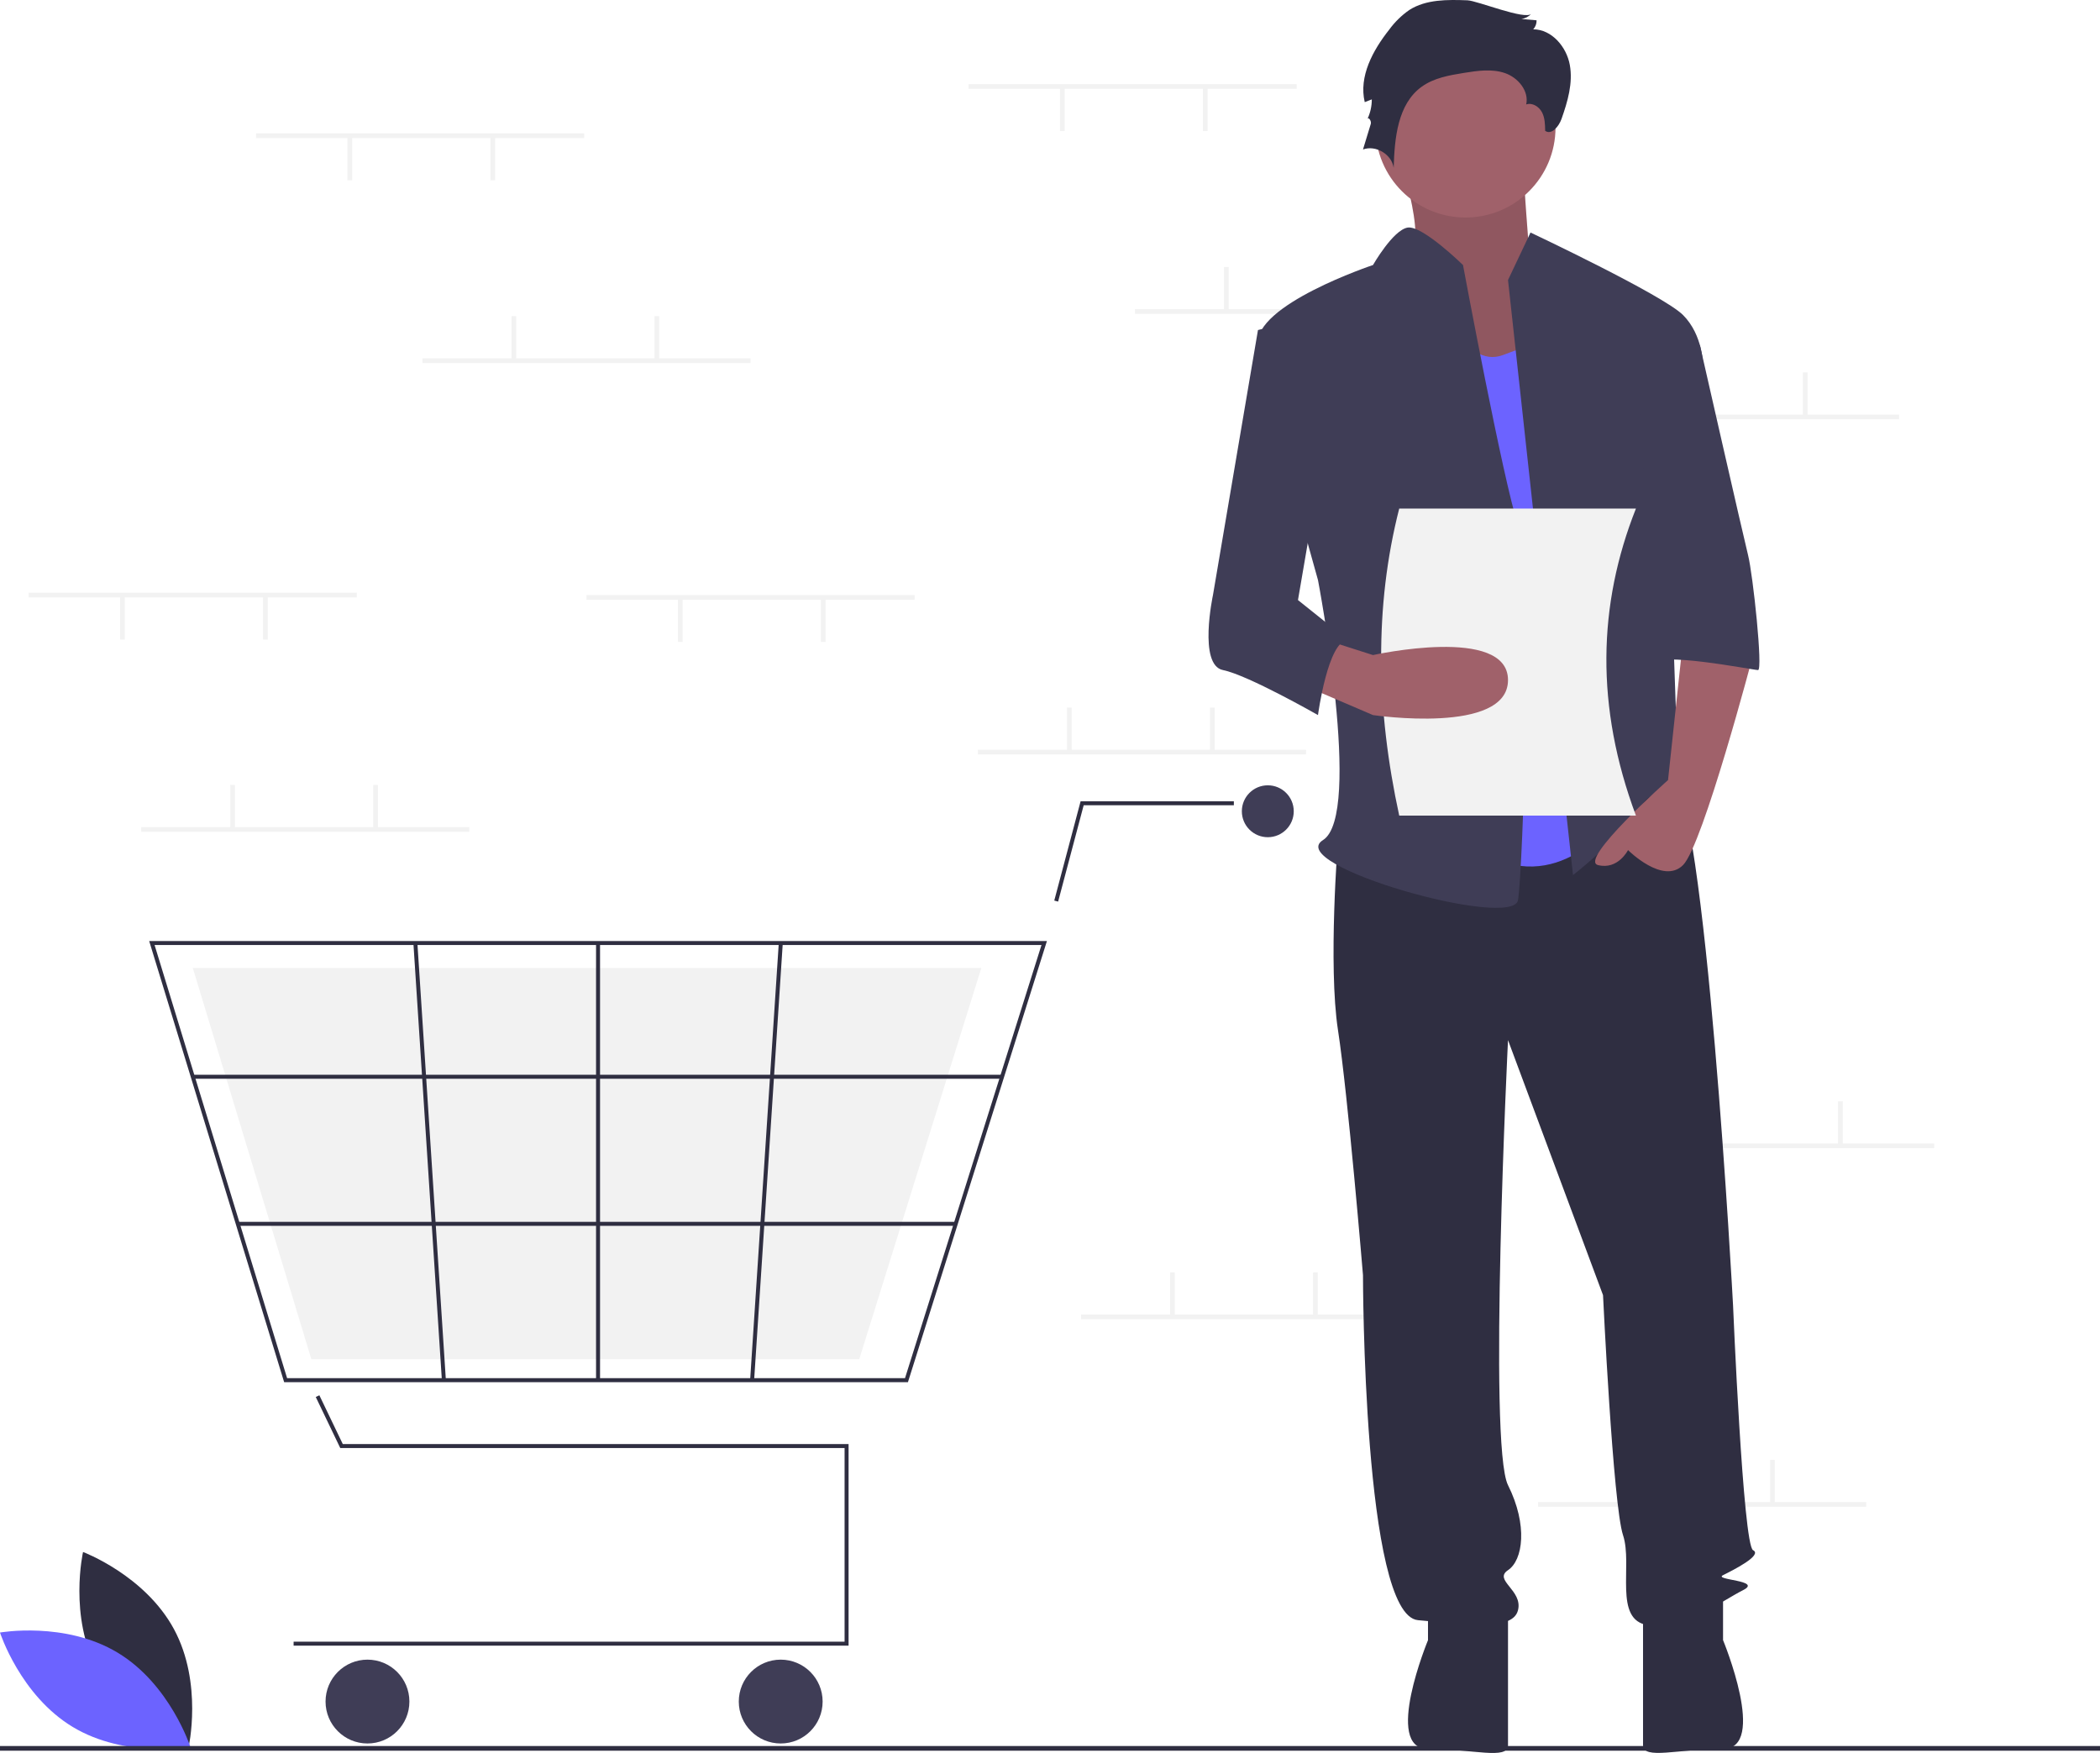
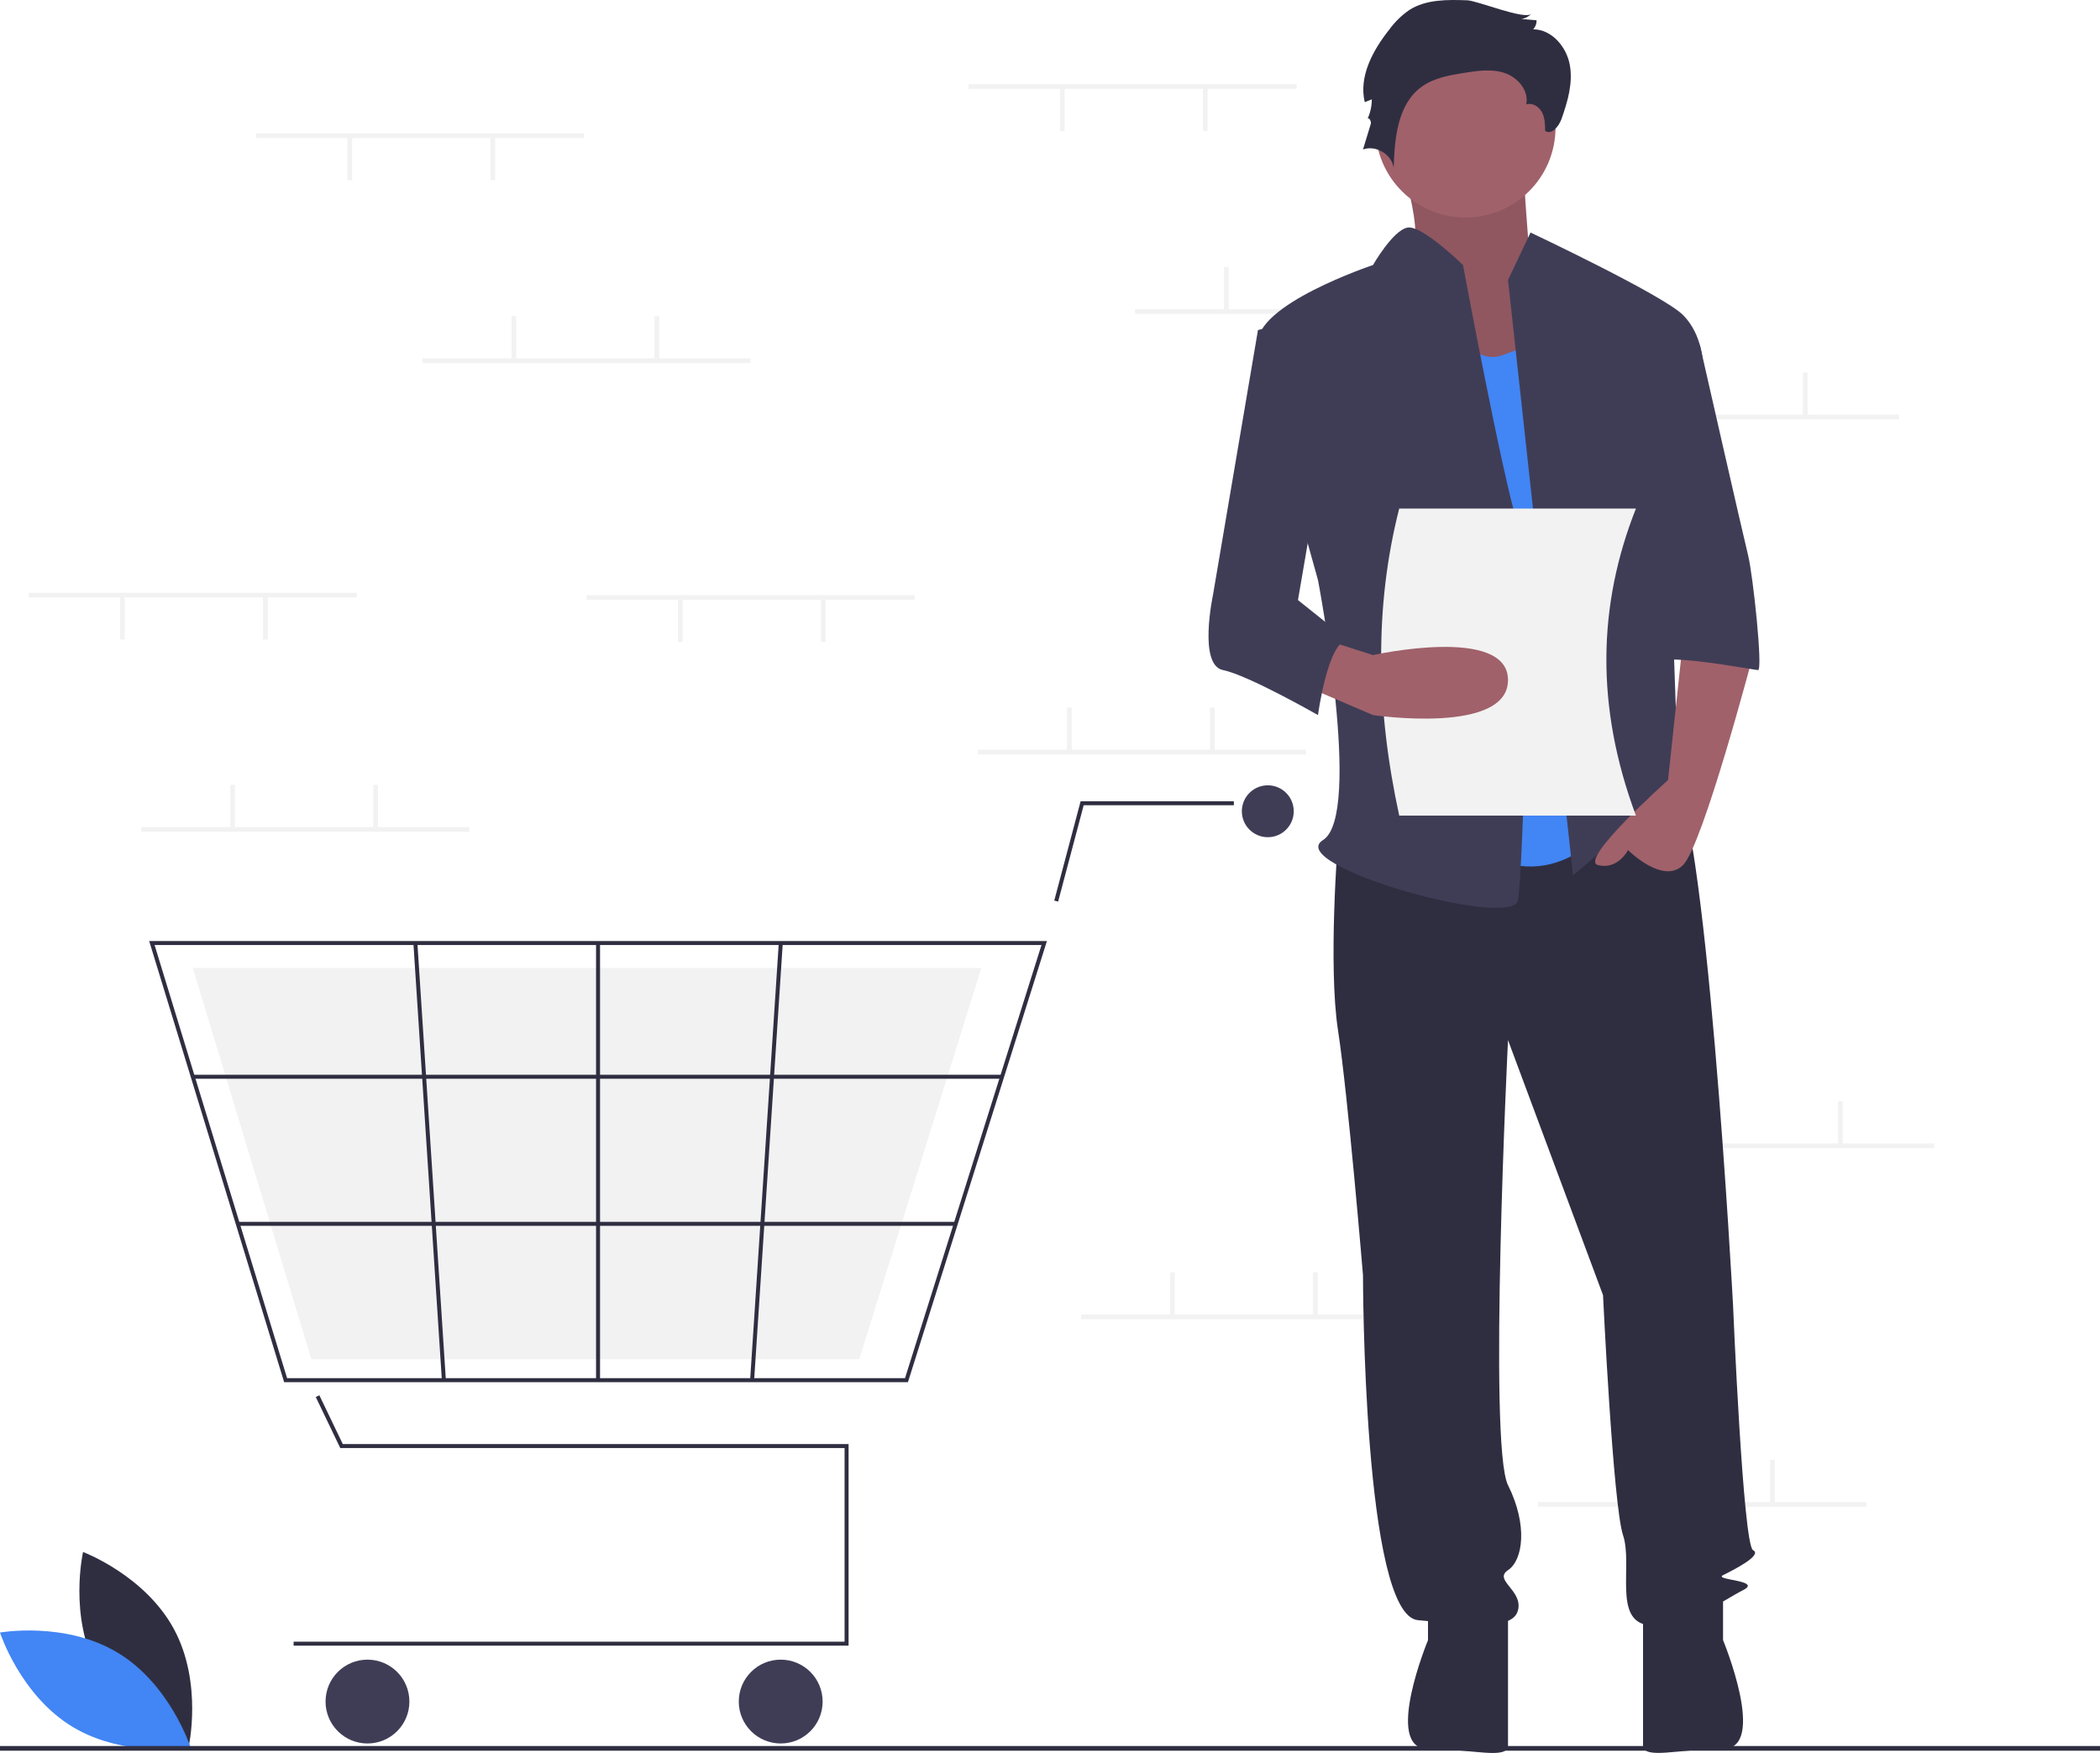
<svg xmlns="http://www.w3.org/2000/svg" id="ffc6eb9a-0ec0-429c-85a8-ff38b44048bf" data-name="Layer 1" width="896" height="747.971" viewBox="0 0 896 747.971">
  <path d="M193.634,788.752c12.428,23.049,38.806,32.944,38.806,32.944s6.227-27.475-6.201-50.524-38.806-32.944-38.806-32.944S181.206,765.703,193.634,788.752Z" transform="translate(-152 -76.01429)" fill="#2f2e41" />
-   <path d="M202.177,781.169c22.438,13.5,31.08,40.314,31.08,40.314s-27.738,4.927-50.177-8.573S152,772.596,152,772.596,179.738,767.67,202.177,781.169Z" transform="translate(-152 -76.01429)" fill="#6c63ff" />
+   <path d="M202.177,781.169c22.438,13.5,31.08,40.314,31.08,40.314s-27.738,4.927-50.177-8.573S152,772.596,152,772.596,179.738,767.67,202.177,781.169Z" transform="translate(-152 -76.01429)" fill="#4285f4" />
  <rect x="413.248" y="35.908" width="140" height="2" fill="#f2f2f2" />
  <rect x="513.249" y="37.408" width="2" height="18.5" fill="#f2f2f2" />
  <rect x="452.248" y="37.408" width="2" height="18.5" fill="#f2f2f2" />
  <rect x="484.248" y="131.908" width="140" height="2" fill="#f2f2f2" />
  <rect x="522.249" y="113.908" width="2" height="18.5" fill="#f2f2f2" />
  <rect x="583.249" y="113.908" width="2" height="18.5" fill="#f2f2f2" />
  <rect x="670.249" y="176.908" width="140" height="2" fill="#f2f2f2" />
  <rect x="708.249" y="158.908" width="2" height="18.5" fill="#f2f2f2" />
  <rect x="769.249" y="158.908" width="2" height="18.5" fill="#f2f2f2" />
  <rect x="656.249" y="640.908" width="140" height="2" fill="#f2f2f2" />
  <rect x="694.249" y="622.908" width="2" height="18.5" fill="#f2f2f2" />
  <rect x="755.249" y="622.908" width="2" height="18.5" fill="#f2f2f2" />
  <rect x="417.248" y="319.908" width="140" height="2" fill="#f2f2f2" />
  <rect x="455.248" y="301.908" width="2" height="18.5" fill="#f2f2f2" />
  <rect x="516.249" y="301.908" width="2" height="18.5" fill="#f2f2f2" />
  <rect x="461.248" y="560.908" width="140" height="2" fill="#f2f2f2" />
  <rect x="499.248" y="542.908" width="2" height="18.5" fill="#f2f2f2" />
  <rect x="560.249" y="542.908" width="2" height="18.5" fill="#f2f2f2" />
  <rect x="685.249" y="487.908" width="140" height="2" fill="#f2f2f2" />
  <rect x="723.249" y="469.908" width="2" height="18.5" fill="#f2f2f2" />
  <rect x="784.249" y="469.908" width="2" height="18.5" fill="#f2f2f2" />
  <polygon points="362.06 702.184 125.274 702.184 125.274 700.481 360.356 700.481 360.356 617.861 145.18 617.861 134.727 596.084 136.263 595.347 146.252 616.157 362.06 616.157 362.06 702.184" fill="#2f2e41" />
  <circle cx="156.789" cy="726.033" r="17.887" fill="#3f3d56" />
  <circle cx="333.101" cy="726.033" r="17.887" fill="#3f3d56" />
  <circle cx="540.927" cy="346.153" r="11.073" fill="#3f3d56" />
  <path d="M539.385,665.767H273.237L215.648,477.531H598.693l-.349,1.108Zm-264.889-1.704H538.136l58.234-184.83H217.951Z" transform="translate(-152 -76.01429)" fill="#2f2e41" />
  <polygon points="366.61 579.958 132.842 579.958 82.26 413.015 418.701 413.015 418.395 413.998 366.61 579.958" fill="#f2f2f2" />
  <polygon points="451.465 384.7 449.818 384.263 461.059 341.894 526.448 341.894 526.448 343.598 462.37 343.598 451.465 384.7" fill="#2f2e41" />
  <rect x="82.258" y="458.584" width="345.293" height="1.704" fill="#2f2e41" />
  <rect x="101.459" y="521.344" width="306.319" height="1.704" fill="#2f2e41" />
  <rect x="254.314" y="402.368" width="1.704" height="186.533" fill="#2f2e41" />
  <rect x="385.557" y="570.797" width="186.929" height="1.704" transform="translate(-274.7392 936.235) rotate(-86.24919)" fill="#2f2e41" />
  <rect x="334.457" y="478.185" width="1.704" height="186.929" transform="translate(-188.4687 -52.99638) rotate(-3.729)" fill="#2f2e41" />
  <rect y="745" width="896" height="2" fill="#2f2e41" />
  <path d="M747.411,137.89s14.618,41.606,5.622,48.007S783.394,244.573,783.394,244.573l47.229-12.802-25.863-43.74s-3.373-43.74-3.373-50.141S747.411,137.89,747.411,137.89Z" transform="translate(-152 -76.01429)" fill="#a0616a" />
  <path d="M747.411,137.89s14.618,41.606,5.622,48.007S783.394,244.573,783.394,244.573l47.229-12.802-25.863-43.74s-3.373-43.74-3.373-50.141S747.411,137.89,747.411,137.89Z" transform="translate(-152 -76.01429)" opacity="0.1" />
  <path d="M722.874,434.468s-4.267,53.341,0,81.079,10.668,104.549,10.668,104.549,0,145.089,23.47,147.222,40.539,4.267,42.673-4.267-10.668-12.802-4.267-17.069,8.535-19.203,0-36.272,0-189.895,0-189.895l40.539,108.816s4.267,89.614,8.535,102.415-4.267,36.272,10.668,38.406,32.005-10.668,40.539-14.936-12.802-4.267-8.535-6.401,17.069-8.535,12.802-10.668-8.535-104.549-8.535-104.549S879.697,414.199,864.762,405.664s-24.537,6.166-24.537,6.166Z" transform="translate(-152 -76.01429)" fill="#2f2e41" />
  <path d="M761.279,758.784v17.069s-19.203,46.399,0,46.399,34.138,4.808,34.138-1.593V763.051Z" transform="translate(-152 -76.01429)" fill="#2f2e41" />
  <path d="M887.165,758.754v17.069s19.203,46.399,0,46.399-34.138,4.808-34.138-1.593V763.021Z" transform="translate(-152 -76.01429)" fill="#2f2e41" />
  <circle cx="625.282" cy="54.408" r="38.406" fill="#a0616a" />
-   <path d="M765.547,201.9s10.668,32.005,27.738,25.604l17.069-6.401L840.225,425.934s-23.47,34.138-57.609,12.802S765.547,201.9,765.547,201.9Z" transform="translate(-152 -76.01429)" fill="#6c63ff" />
+   <path d="M765.547,201.9s10.668,32.005,27.738,25.604l17.069-6.401L840.225,425.934s-23.47,34.138-57.609,12.802S765.547,201.9,765.547,201.9Z" transform="translate(-152 -76.01429)" fill="#4285f4" />
  <path d="M795.418,195.499l9.601-20.27s56.542,26.671,65.076,35.205,8.535,21.337,8.535,21.337l-14.936,53.341s4.267,117.351,4.267,121.618,14.936,27.738,4.267,19.203-12.802-17.069-21.337-4.267-27.738,27.738-27.738,27.738Z" transform="translate(-152 -76.01429)" fill="#3f3d56" />
  <path d="M870.096,349.122l-6.401,59.742s-38.406,34.138-29.871,36.272,12.802-6.401,12.802-6.401,14.936,14.936,23.47,6.401S899.967,355.523,899.967,355.523Z" transform="translate(-152 -76.01429)" fill="#a0616a" />
  <path d="M778.1,76.144c-8.514-.304-17.625-.455-24.804,4.133a36.313,36.313,0,0,0-8.572,8.392c-6.992,8.838-13.033,19.959-10.436,30.925l3.016-1.176a19.751,19.751,0,0,1-1.905,8.463c.425-1.235,1.847.762,1.466,2.011L733.543,139.792c5.462-2.002,12.257,2.052,13.088,7.81.38-12.661,1.693-27.18,11.964-34.593,5.18-3.739,11.735-4.88,18.042-5.894,5.818-.935,11.918-1.827,17.491.089s10.319,7.615,9.055,13.371c2.57-.885,5.444.906,6.713,3.309s1.337,5.237,1.375,7.955c2.739,1.936,5.856-1.908,6.973-5.071,2.62-7.424,4.949-15.327,3.538-23.073s-7.723-15.148-15.596-15.174a5.467,5.467,0,0,0,1.422-3.849l-6.489-.548a7.172,7.172,0,0,0,4.286-2.26C802.798,84.731,782.313,76.295,778.1,76.144Z" transform="translate(-152 -76.01429)" fill="#2f2e41" />
  <path d="M776.215,189.098s-17.369-17.021-23.62-15.978S737.809,189.098,737.809,189.098s-51.208,17.069-49.074,34.138S714.339,323.518,714.339,323.518s19.203,100.282,2.134,110.95,81.079,38.406,83.213,25.604,6.401-140.821,0-160.024S776.215,189.098,776.215,189.098Z" transform="translate(-152 -76.01429)" fill="#3f3d56" />
  <path d="M850.893,223.236h26.383S895.7,304.315,897.833,312.85s6.401,49.074,4.267,49.074-44.807-8.535-44.807-2.134Z" transform="translate(-152 -76.01429)" fill="#3f3d56" />
  <path d="M850,424.014H749c-9.856-45.34-10.68-89.146,0-131H850C833.701,334.115,832.682,377.621,850,424.014Z" transform="translate(-152 -76.01429)" fill="#f2f2f2" />
  <path d="M707.938,368.325,737.809,381.127s57.609,8.535,57.609-14.936-57.609-10.668-57.609-10.668L718.605,349.383Z" transform="translate(-152 -76.01429)" fill="#a0616a" />
  <path d="M714.339,210.435l-25.604,6.401L669.532,329.919s-6.401,29.871,4.267,32.005S714.339,381.127,714.339,381.127s4.267-32.005,12.802-32.005L705.804,332.053,718.606,257.375Z" transform="translate(-152 -76.01429)" fill="#3f3d56" />
  <rect x="60.248" y="352.908" width="140" height="2" fill="#f2f2f2" />
  <rect x="98.249" y="334.908" width="2" height="18.5" fill="#f2f2f2" />
  <rect x="159.249" y="334.908" width="2" height="18.5" fill="#f2f2f2" />
  <rect x="109.249" y="56.908" width="140" height="2" fill="#f2f2f2" />
  <rect x="209.249" y="58.408" width="2" height="18.5" fill="#f2f2f2" />
  <rect x="148.249" y="58.408" width="2" height="18.5" fill="#f2f2f2" />
  <rect x="250.249" y="253.908" width="140" height="2" fill="#f2f2f2" />
  <rect x="350.248" y="255.408" width="2" height="18.5" fill="#f2f2f2" />
  <rect x="289.248" y="255.408" width="2" height="18.5" fill="#f2f2f2" />
  <rect x="12.248" y="252.908" width="140" height="2" fill="#f2f2f2" />
  <rect x="112.249" y="254.408" width="2" height="18.5" fill="#f2f2f2" />
  <rect x="51.248" y="254.408" width="2" height="18.5" fill="#f2f2f2" />
  <rect x="180.249" y="152.908" width="140" height="2" fill="#f2f2f2" />
  <rect x="218.249" y="134.908" width="2" height="18.5" fill="#f2f2f2" />
  <rect x="279.248" y="134.908" width="2" height="18.5" fill="#f2f2f2" />
</svg>
